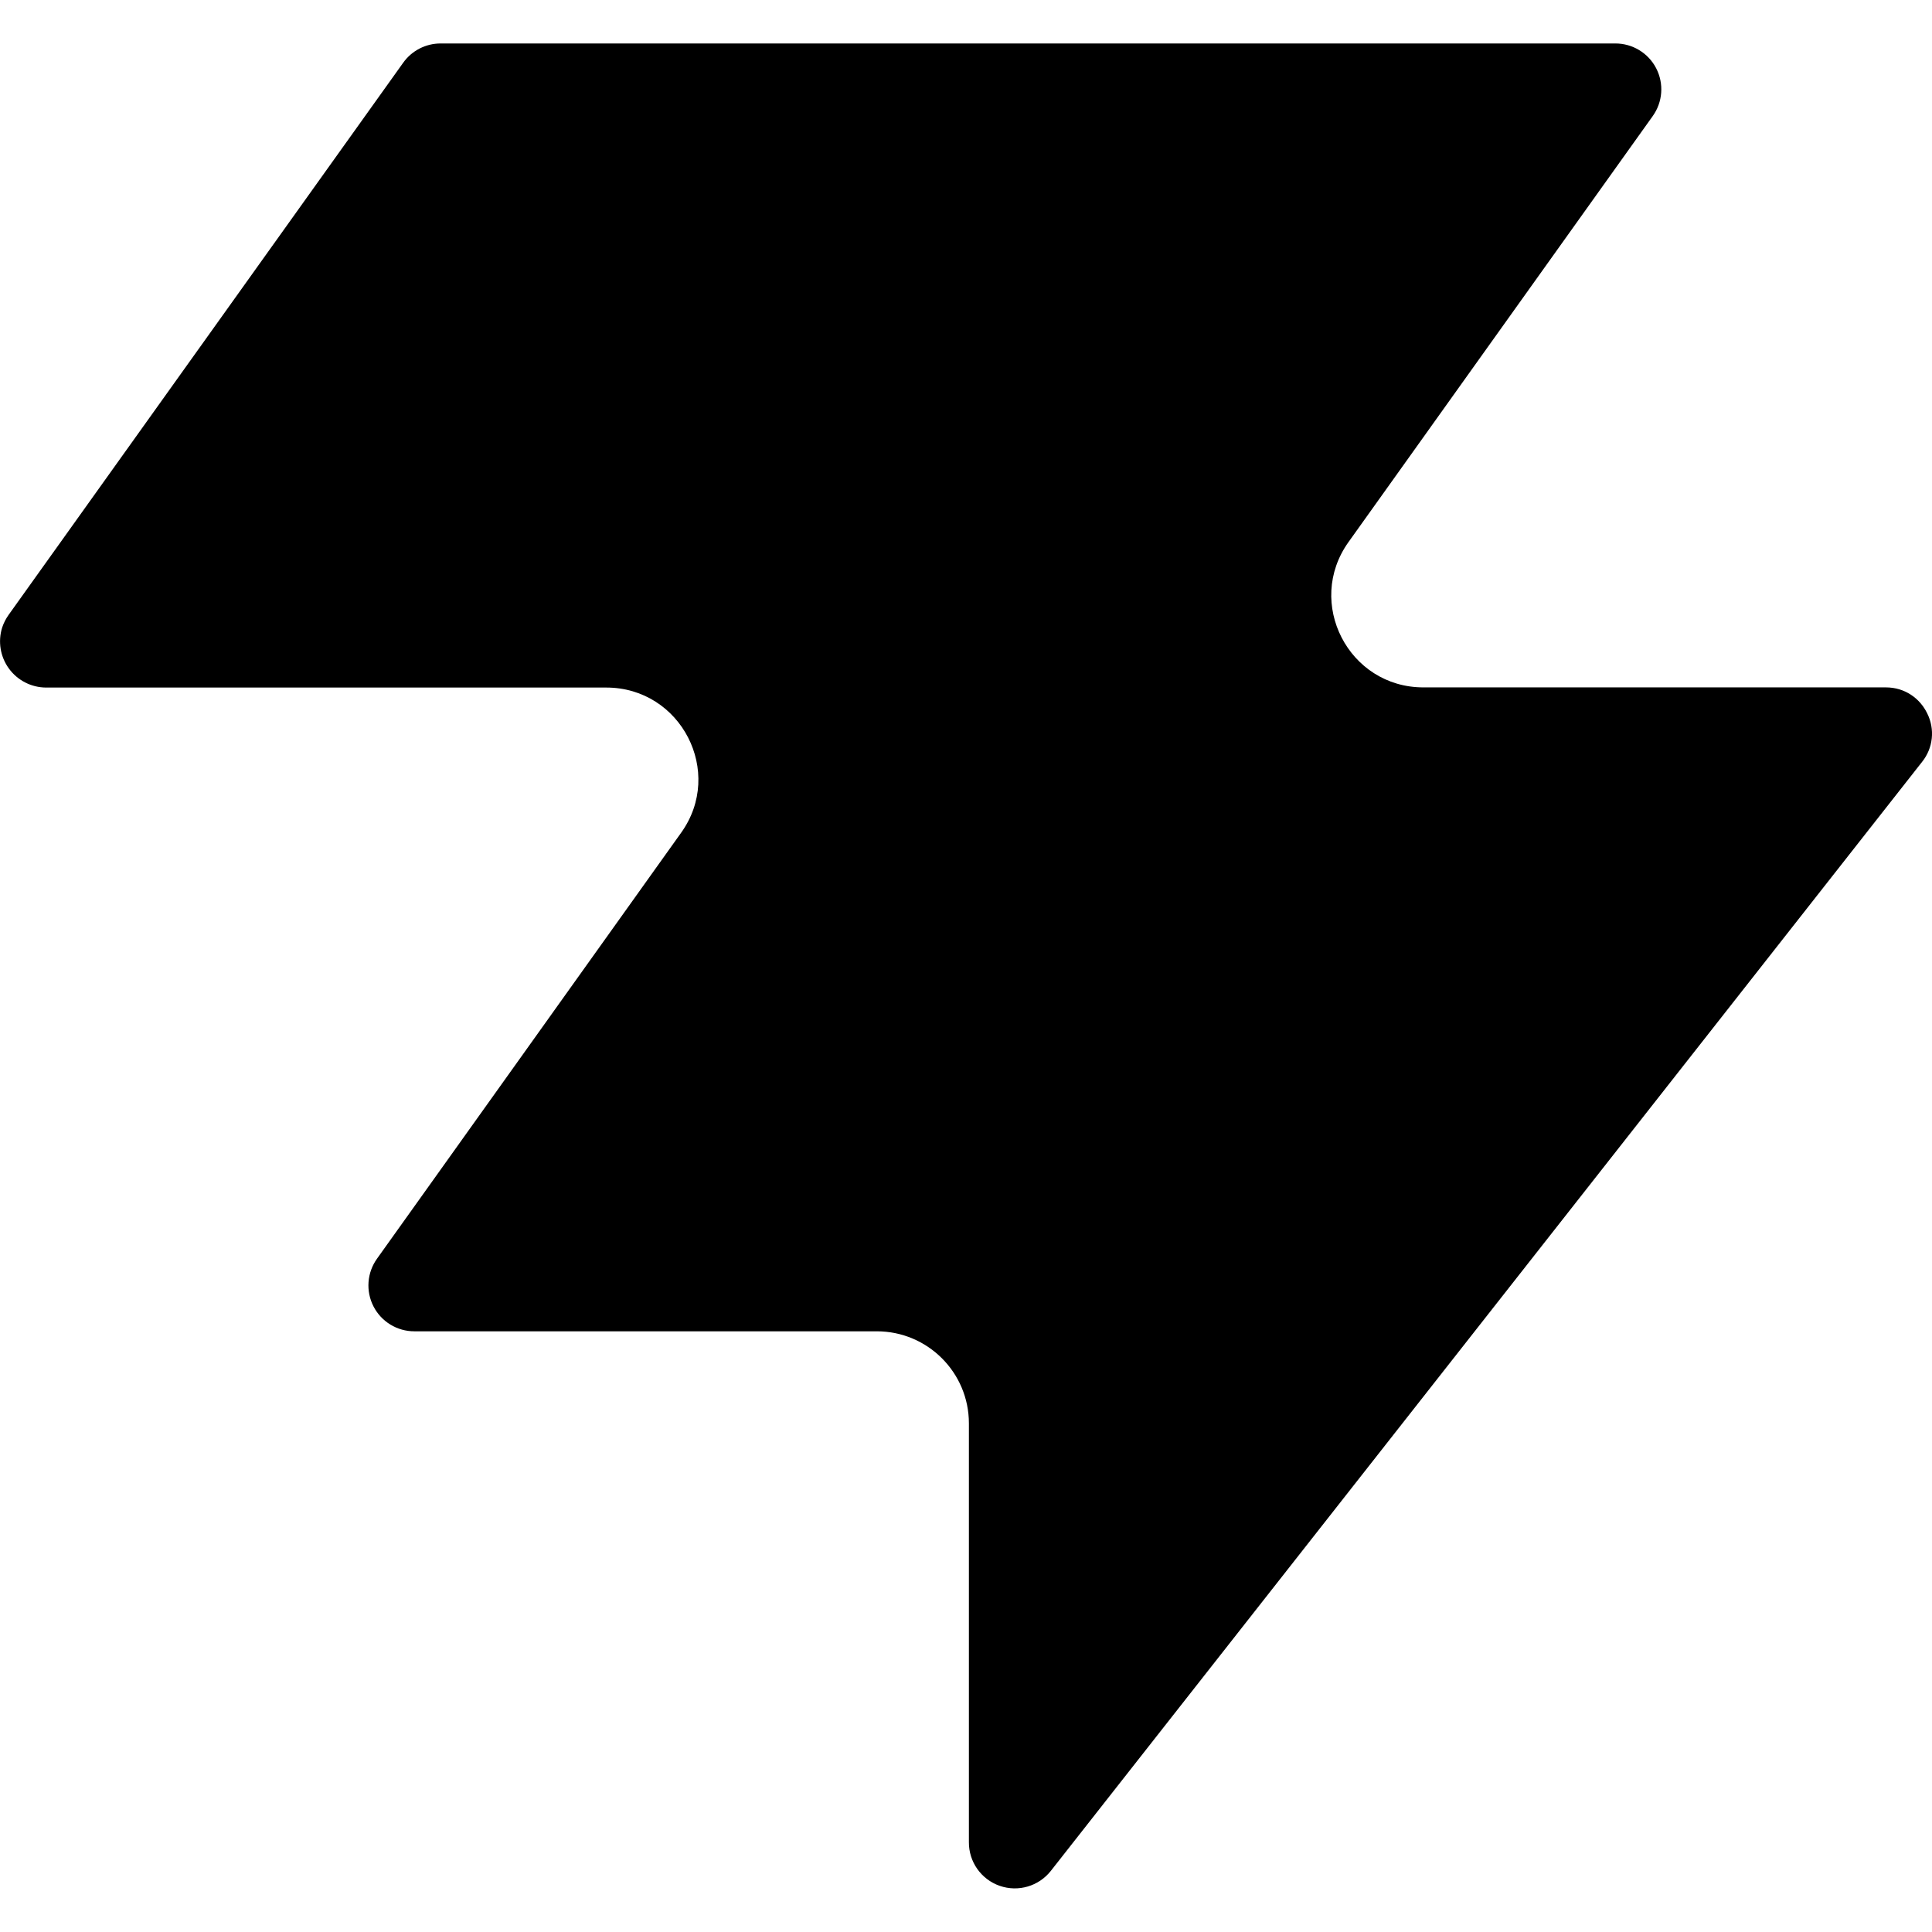
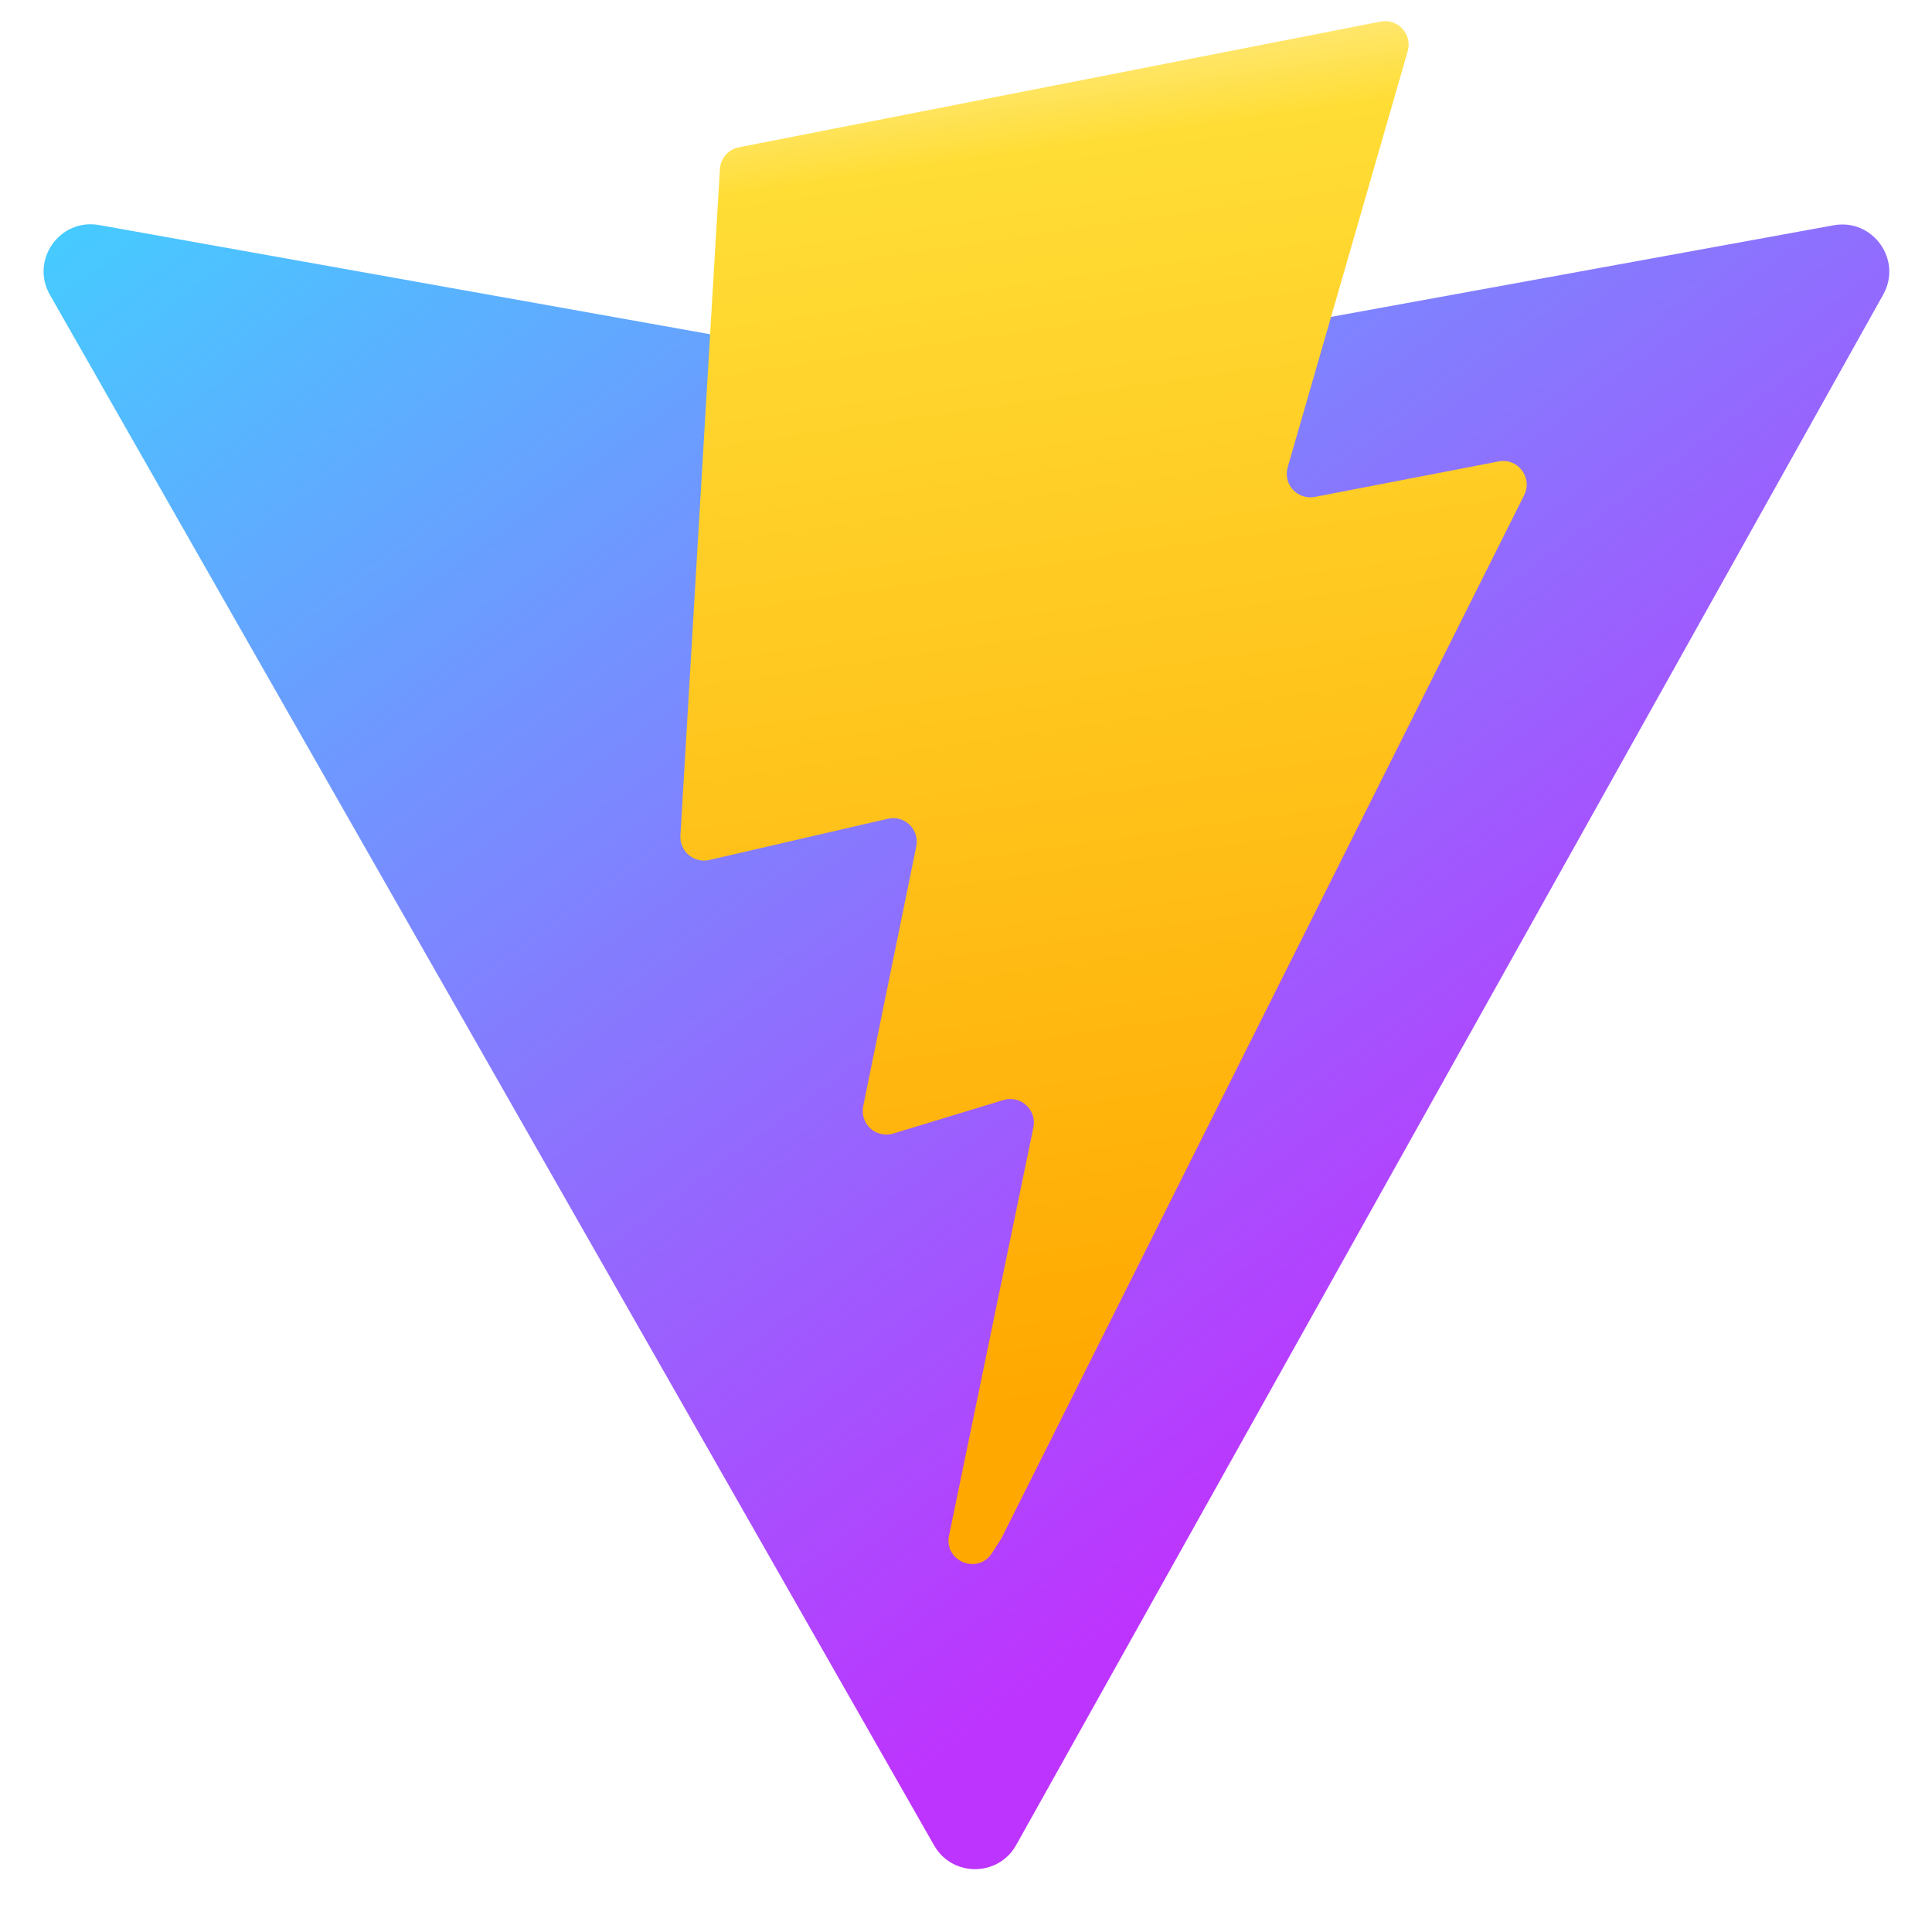
- <svg xmlns="http://www.w3.org/2000/svg" role="img" viewBox="0 0 24 24">
-   <path d="M13.056 23.238a.57.57 0 0 1-1.02-.355v-5.202c0-.63-.512-1.143-1.144-1.143H5.148a.57.57 0 0 1-.464-.903l3.777-5.29c.54-.753 0-1.804-.93-1.804H.57a.574.574 0 0 1-.543-.746.6.6 0 0 1 .08-.157L5.008.78a.57.57 0 0 1 .467-.24h14.589a.57.57 0 0 1 .466.903l-3.778 5.29c-.54.755 0 1.806.93 1.806h5.745c.238 0 .424.138.513.322a.56.56 0 0 1-.063.603z" />
+ <svg xmlns="http://www.w3.org/2000/svg" viewBox="0 0 128 128">
+   <defs>
+     <linearGradient id="a" x1="6" x2="235" y1="33" y2="344" gradientTransform="translate(0 .937) scale(.3122)" gradientUnits="userSpaceOnUse">
+       <stop offset="0" stop-color="#41d1ff" />
+       <stop offset="1" stop-color="#bd34fe" />
+     </linearGradient>
+     <linearGradient id="b" x1="194.651" x2="236.076" y1="8.818" y2="292.989" gradientTransform="translate(0 .937) scale(.3122)" gradientUnits="userSpaceOnUse">
+       <stop offset="0" stop-color="#ffea83" />
+       <stop offset=".083" stop-color="#ffdd35" />
+       <stop offset="1" stop-color="#ffa800" />
+     </linearGradient>
+   </defs>
+   <path fill="url(#a)" d="M124.766 19.52 67.324 122.238c-1.187 2.121-4.234 2.133-5.437.024L3.305 19.532c-1.313-2.302.652-5.087 3.261-4.622L64.07 25.187a3.09 3.09 0 0 0 1.11 0l56.3-10.261c2.598-.473 4.575 2.289 3.286 4.594Zm0 0" />
+   <path fill="url(#b)" d="M91.46 1.43 48.954 9.758a1.56 1.56 0 0 0-1.258 1.437l-2.617 44.168a1.563 1.563 0 0 0 1.91 1.614l11.836-2.735a1.562 1.562 0 0 1 1.88 1.836l-3.517 17.219a1.562 1.562 0 0 0 1.985 1.805l7.308-2.223c1.133-.344 2.223.652 1.985 1.812l-5.59 27.047c-.348 1.692 1.902 2.614 2.84 1.164l.625-.968 34.64-69.13c.582-1.16-.421-2.48-1.69-2.234l-12.185 2.352a1.558 1.558 0 0 1-1.793-1.965l7.95-27.562A1.56 1.56 0 0 0 91.46 1.43Zm0 0" />
</svg>
